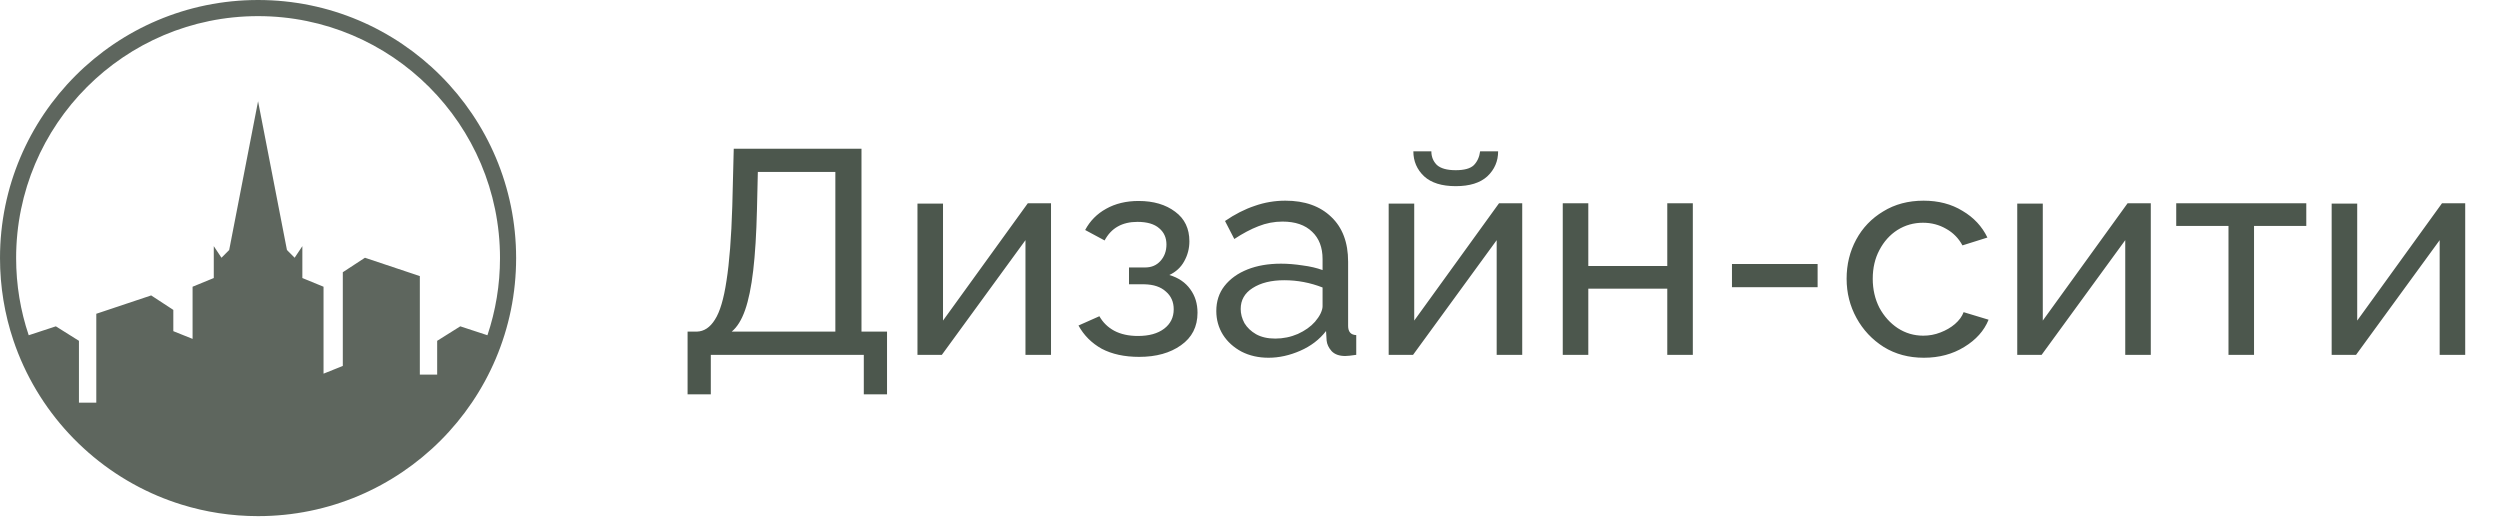
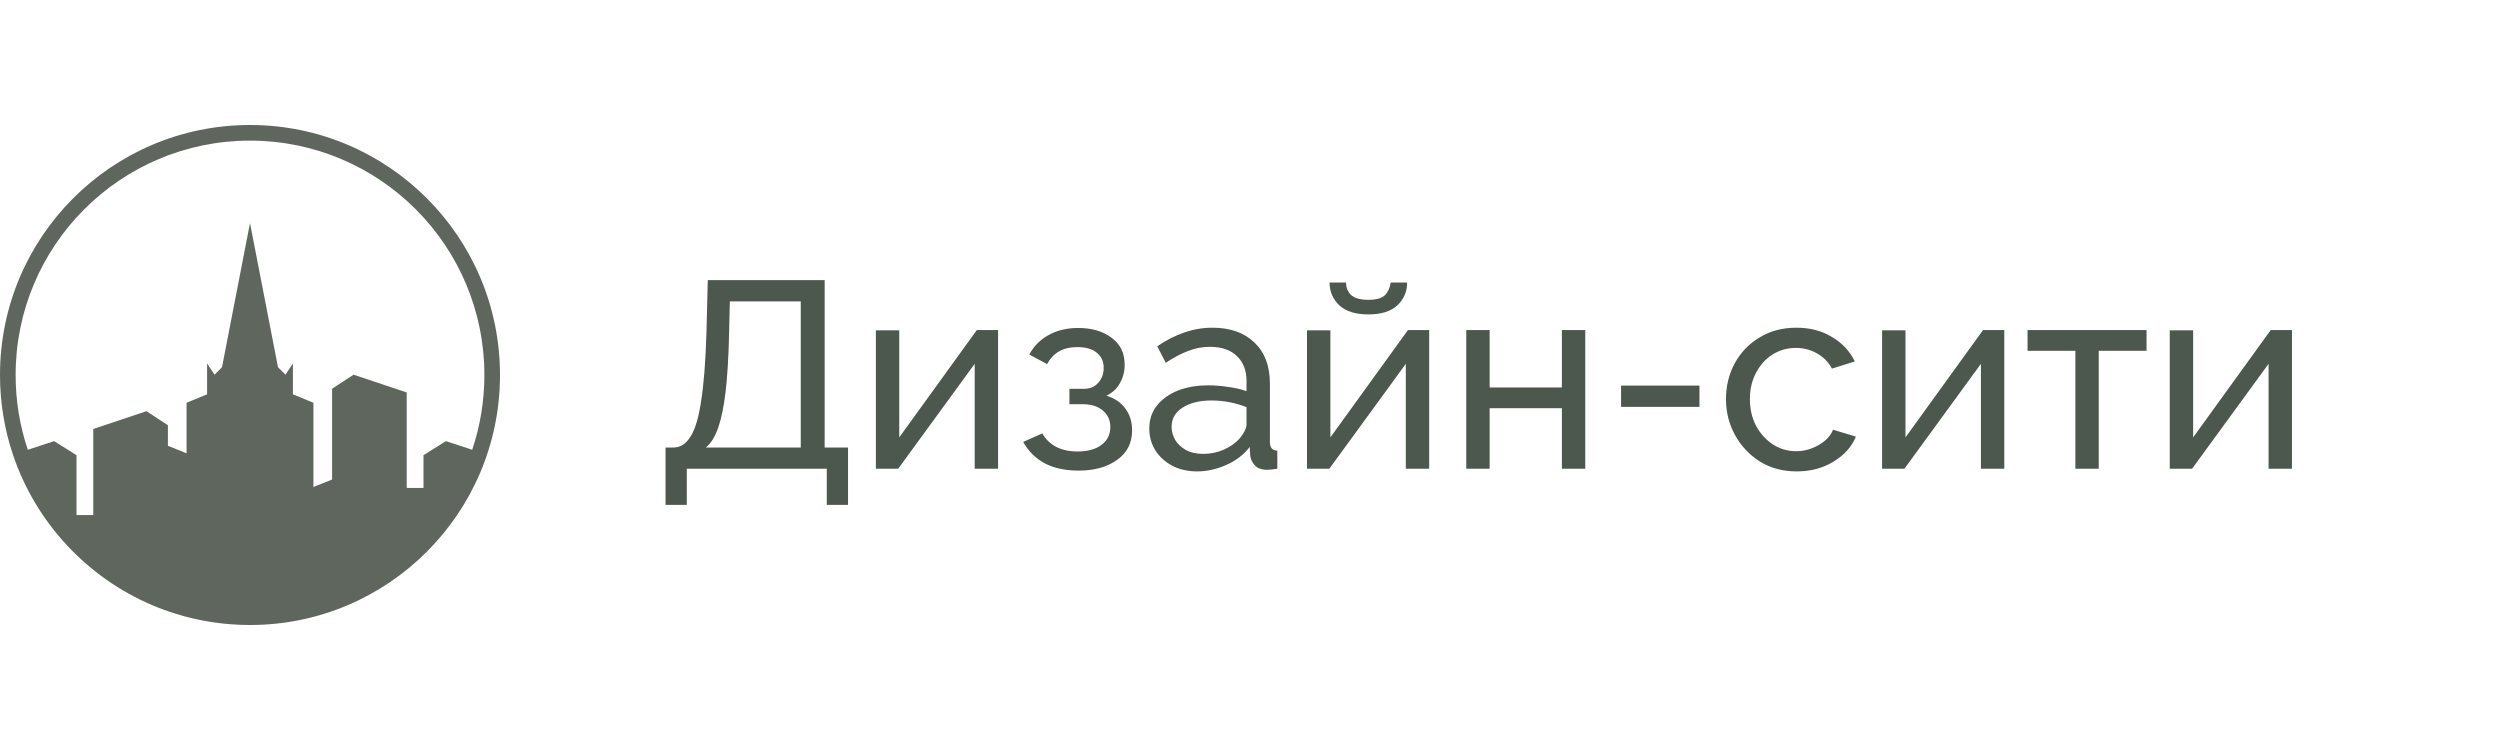
- <svg xmlns="http://www.w3.org/2000/svg" width="155" height="32" viewBox="0 0 155 32" fill="none">
+ <svg xmlns="http://www.w3.org/2000/svg" width="160" height="48" viewBox="0 0 160 48" fill="none">
  <g opacity="0.85">
-     <path d="M42.63 24.448V20.56H43.206C43.65 20.548 44.022 20.302 44.322 19.822C44.634 19.342 44.874 18.538 45.042 17.41C45.222 16.27 45.342 14.728 45.402 12.784L45.492 9.22H53.412V20.56H54.996V24.448H53.556V22H44.07V24.448H42.63ZM45.366 20.56H51.792V10.66H46.986L46.932 12.982C46.896 14.494 46.818 15.76 46.698 16.78C46.578 17.8 46.41 18.616 46.194 19.228C45.978 19.84 45.702 20.284 45.366 20.56ZM56.883 22V12.622H58.467V19.876L63.723 12.604H65.163V22H63.579V14.89L58.395 22H56.883ZM70.628 22.126C69.716 22.126 68.942 21.958 68.306 21.622C67.682 21.274 67.202 20.794 66.866 20.182L68.162 19.606C68.378 19.99 68.684 20.29 69.08 20.506C69.488 20.722 69.98 20.83 70.556 20.83C71.24 20.83 71.78 20.68 72.176 20.38C72.572 20.08 72.77 19.678 72.77 19.174C72.77 18.718 72.608 18.352 72.284 18.076C71.972 17.788 71.528 17.638 70.952 17.626H69.998V16.582H71.006C71.39 16.582 71.702 16.45 71.942 16.186C72.194 15.91 72.32 15.568 72.32 15.16C72.32 14.74 72.17 14.404 71.87 14.152C71.57 13.888 71.12 13.756 70.52 13.756C69.572 13.756 68.894 14.14 68.486 14.908L67.28 14.26C67.58 13.696 68.012 13.258 68.576 12.946C69.152 12.622 69.824 12.46 70.592 12.46C71.516 12.46 72.272 12.682 72.86 13.126C73.448 13.558 73.742 14.17 73.742 14.962C73.742 15.406 73.634 15.82 73.418 16.204C73.214 16.576 72.908 16.858 72.5 17.05C73.064 17.218 73.496 17.512 73.796 17.932C74.096 18.34 74.246 18.826 74.246 19.39C74.246 20.254 73.904 20.926 73.22 21.406C72.548 21.886 71.684 22.126 70.628 22.126ZM75.411 19.282C75.411 18.682 75.579 18.166 75.915 17.734C76.263 17.29 76.737 16.948 77.337 16.708C77.937 16.468 78.633 16.348 79.425 16.348C79.845 16.348 80.289 16.384 80.757 16.456C81.225 16.516 81.639 16.612 81.999 16.744V16.06C81.999 15.34 81.783 14.776 81.351 14.368C80.919 13.948 80.307 13.738 79.515 13.738C78.999 13.738 78.501 13.834 78.021 14.026C77.553 14.206 77.055 14.47 76.527 14.818L75.951 13.702C76.563 13.282 77.175 12.97 77.787 12.766C78.399 12.55 79.035 12.442 79.695 12.442C80.895 12.442 81.843 12.778 82.539 13.45C83.235 14.11 83.583 15.034 83.583 16.222V20.2C83.583 20.572 83.751 20.764 84.087 20.776V22C83.931 22.024 83.793 22.042 83.673 22.054C83.565 22.066 83.475 22.072 83.403 22.072C83.031 22.072 82.749 21.97 82.557 21.766C82.377 21.562 82.275 21.346 82.251 21.118L82.215 20.524C81.807 21.052 81.273 21.46 80.613 21.748C79.953 22.036 79.299 22.18 78.651 22.18C78.027 22.18 77.469 22.054 76.977 21.802C76.485 21.538 76.101 21.19 75.825 20.758C75.549 20.314 75.411 19.822 75.411 19.282ZM81.531 19.948C81.675 19.78 81.789 19.612 81.873 19.444C81.957 19.264 81.999 19.114 81.999 18.994V17.824C81.231 17.524 80.439 17.374 79.623 17.374C78.819 17.374 78.165 17.536 77.661 17.86C77.169 18.172 76.923 18.604 76.923 19.156C76.923 19.456 77.001 19.75 77.157 20.038C77.325 20.314 77.565 20.542 77.877 20.722C78.201 20.902 78.597 20.992 79.065 20.992C79.557 20.992 80.025 20.896 80.469 20.704C80.913 20.5 81.267 20.248 81.531 19.948ZM86.098 22V12.622H87.682V19.876L92.938 12.604H94.378V22H92.794V14.89L87.61 22H86.098ZM90.256 11.542C89.392 11.542 88.738 11.338 88.294 10.93C87.85 10.51 87.628 9.994 87.628 9.382H88.744C88.744 9.718 88.858 10 89.086 10.228C89.326 10.444 89.716 10.552 90.256 10.552C90.784 10.552 91.156 10.45 91.372 10.246C91.588 10.03 91.72 9.742 91.768 9.382H92.884C92.884 9.994 92.662 10.51 92.218 10.93C91.774 11.338 91.12 11.542 90.256 11.542ZM96.891 22V12.604H98.475V16.492H103.371V12.604H104.955V22H103.371V17.896H98.475V22H96.891ZM107.382 17.806V16.366H112.692V17.806H107.382ZM119.278 22.18C118.342 22.18 117.514 21.958 116.794 21.514C116.074 21.058 115.51 20.458 115.102 19.714C114.694 18.97 114.49 18.16 114.49 17.284C114.49 16.396 114.688 15.586 115.084 14.854C115.48 14.122 116.038 13.54 116.758 13.108C117.478 12.664 118.312 12.442 119.26 12.442C120.184 12.442 120.988 12.652 121.672 13.072C122.368 13.48 122.884 14.032 123.22 14.728L121.672 15.214C121.432 14.77 121.096 14.428 120.664 14.188C120.232 13.936 119.752 13.81 119.224 13.81C118.648 13.81 118.12 13.96 117.64 14.26C117.172 14.56 116.8 14.974 116.524 15.502C116.248 16.018 116.11 16.612 116.11 17.284C116.11 17.944 116.248 18.544 116.524 19.084C116.812 19.612 117.19 20.032 117.658 20.344C118.138 20.656 118.666 20.812 119.242 20.812C119.614 20.812 119.968 20.746 120.304 20.614C120.652 20.482 120.952 20.308 121.204 20.092C121.468 19.864 121.648 19.618 121.744 19.354L123.292 19.822C123.016 20.506 122.512 21.07 121.78 21.514C121.06 21.958 120.226 22.18 119.278 22.18ZM125.069 22V12.622H126.653V19.876L131.909 12.604H133.349V22H131.765V14.89L126.581 22H125.069ZM138.166 22V14.008H134.926V12.604H142.99V14.008H139.75V22H138.166ZM144.563 22V12.622H146.147V19.876L151.403 12.604H152.843V22H151.259V14.89L146.075 22H144.563Z" fill="#2D392E" />
+     <path d="M42.595 32.312V28.64H43.139C43.558 28.629 43.91 28.396 44.193 27.943C44.488 27.49 44.714 26.73 44.873 25.665C45.043 24.588 45.156 23.132 45.213 21.296L45.298 17.93H52.778V28.64H54.274V32.312H52.914V30H43.955V32.312H42.595ZM45.179 28.64H51.248V19.29H46.709L46.658 21.483C46.624 22.911 46.55 24.107 46.437 25.07C46.324 26.033 46.165 26.804 45.961 27.382C45.757 27.96 45.496 28.379 45.179 28.64ZM56.056 30V21.143H57.552V27.994L62.516 21.126H63.876V30H62.38V23.285L57.484 30H56.056ZM69.038 30.119C68.176 30.119 67.445 29.96 66.845 29.643C66.255 29.314 65.802 28.861 65.485 28.283L66.709 27.739C66.913 28.102 67.202 28.385 67.576 28.589C67.961 28.793 68.426 28.895 68.97 28.895C69.616 28.895 70.126 28.753 70.5 28.47C70.874 28.187 71.061 27.807 71.061 27.331C71.061 26.9 70.908 26.555 70.602 26.294C70.307 26.022 69.888 25.88 69.344 25.869H68.443V24.883H69.395C69.757 24.883 70.052 24.758 70.279 24.509C70.517 24.248 70.636 23.925 70.636 23.54C70.636 23.143 70.494 22.826 70.211 22.588C69.927 22.339 69.502 22.214 68.936 22.214C68.04 22.214 67.4 22.577 67.015 23.302L65.876 22.69C66.159 22.157 66.567 21.744 67.1 21.449C67.644 21.143 68.278 20.99 69.004 20.99C69.876 20.99 70.59 21.2 71.146 21.619C71.701 22.027 71.979 22.605 71.979 23.353C71.979 23.772 71.877 24.163 71.673 24.526C71.48 24.877 71.191 25.144 70.806 25.325C71.338 25.484 71.746 25.761 72.03 26.158C72.313 26.543 72.455 27.002 72.455 27.535C72.455 28.351 72.132 28.986 71.486 29.439C70.851 29.892 70.035 30.119 69.038 30.119ZM73.555 27.433C73.555 26.866 73.714 26.379 74.031 25.971C74.36 25.552 74.807 25.229 75.374 25.002C75.941 24.775 76.598 24.662 77.346 24.662C77.743 24.662 78.162 24.696 78.604 24.764C79.046 24.821 79.437 24.911 79.777 25.036V24.39C79.777 23.71 79.573 23.177 79.165 22.792C78.757 22.395 78.179 22.197 77.431 22.197C76.944 22.197 76.473 22.288 76.02 22.469C75.578 22.639 75.108 22.888 74.609 23.217L74.065 22.163C74.643 21.766 75.221 21.472 75.799 21.279C76.377 21.075 76.978 20.973 77.601 20.973C78.734 20.973 79.63 21.29 80.287 21.925C80.944 22.548 81.273 23.421 81.273 24.543V28.3C81.273 28.651 81.432 28.833 81.749 28.844V30C81.602 30.023 81.471 30.04 81.358 30.051C81.256 30.062 81.171 30.068 81.103 30.068C80.752 30.068 80.485 29.972 80.304 29.779C80.134 29.586 80.038 29.382 80.015 29.167L79.981 28.606C79.596 29.105 79.091 29.49 78.468 29.762C77.845 30.034 77.227 30.17 76.615 30.17C76.026 30.17 75.499 30.051 75.034 29.813C74.569 29.564 74.207 29.235 73.946 28.827C73.685 28.408 73.555 27.943 73.555 27.433ZM79.335 28.062C79.471 27.903 79.579 27.745 79.658 27.586C79.737 27.416 79.777 27.274 79.777 27.161V26.056C79.052 25.773 78.304 25.631 77.533 25.631C76.774 25.631 76.156 25.784 75.68 26.09C75.215 26.385 74.983 26.793 74.983 27.314C74.983 27.597 75.057 27.875 75.204 28.147C75.363 28.408 75.589 28.623 75.884 28.793C76.19 28.963 76.564 29.048 77.006 29.048C77.471 29.048 77.913 28.957 78.332 28.776C78.751 28.583 79.086 28.345 79.335 28.062ZM83.648 30V21.143H85.144V27.994L90.108 21.126H91.468V30H89.972V23.285L85.076 30H83.648ZM87.575 20.123C86.759 20.123 86.141 19.93 85.722 19.545C85.303 19.148 85.093 18.661 85.093 18.083H86.147C86.147 18.4 86.255 18.667 86.47 18.882C86.697 19.086 87.065 19.188 87.575 19.188C88.074 19.188 88.425 19.092 88.629 18.899C88.833 18.695 88.958 18.423 89.003 18.083H90.057C90.057 18.661 89.847 19.148 89.428 19.545C89.009 19.93 88.391 20.123 87.575 20.123ZM93.841 30V21.126H95.337V24.798H99.961V21.126H101.457V30H99.961V26.124H95.337V30H93.841ZM103.75 26.039V24.679H108.765V26.039H103.75ZM114.985 30.17C114.101 30.17 113.319 29.96 112.639 29.541C111.959 29.11 111.426 28.544 111.041 27.841C110.655 27.138 110.463 26.373 110.463 25.546C110.463 24.707 110.65 23.942 111.024 23.251C111.398 22.56 111.925 22.01 112.605 21.602C113.285 21.183 114.072 20.973 114.968 20.973C115.84 20.973 116.6 21.171 117.246 21.568C117.903 21.953 118.39 22.475 118.708 23.132L117.246 23.591C117.019 23.172 116.702 22.849 116.294 22.622C115.886 22.384 115.432 22.265 114.934 22.265C114.39 22.265 113.891 22.407 113.438 22.69C112.996 22.973 112.644 23.364 112.384 23.863C112.123 24.35 111.993 24.911 111.993 25.546C111.993 26.169 112.123 26.736 112.384 27.246C112.656 27.745 113.013 28.141 113.455 28.436C113.908 28.731 114.407 28.878 114.951 28.878C115.302 28.878 115.636 28.816 115.954 28.691C116.282 28.566 116.566 28.402 116.804 28.198C117.053 27.983 117.223 27.75 117.314 27.501L118.776 27.943C118.515 28.589 118.039 29.122 117.348 29.541C116.668 29.96 115.88 30.17 114.985 30.17ZM120.454 30V21.143H121.95V27.994L126.914 21.126H128.274V30H126.778V23.285L121.882 30H120.454ZM132.823 30V22.452H129.763V21.126H137.379V22.452H134.319V30H132.823ZM138.865 30V21.143H140.361V27.994L145.325 21.126H146.685V30H145.189V23.285L140.293 30H138.865Z" fill="#2D392E" />
    <g opacity="0.9">
-       <path fill-rule="evenodd" clip-rule="evenodd" d="M1.78 20.785L3.463 20.232L4.895 21.131V24.964H5.97V19.454L9.373 18.316L10.746 19.214V20.532L11.94 21.011V17.777L13.254 17.238V15.261L13.731 15.98L14.209 15.501L16 6.277L17.791 15.501L18.268 15.98L18.746 15.261V17.238L20.06 17.777V23.167L21.254 22.688V16.878L22.627 15.98L26.03 17.118V23.227H27.104V21.131L28.537 20.232L30.221 20.785C30.726 19.283 31 17.673 31 16C31 7.716 24.284 1 16 1C7.716 1 1 7.716 1 16C1 17.673 1.274 19.282 1.78 20.785ZM0.829 21.098C0.291 19.497 0 17.782 0 16C0 7.163 7.163 0 16 0C24.837 0 32 7.163 32 16C32 24.837 24.837 32 16 32C14.346 32 12.751 31.749 11.251 31.283C10.747 31.127 10.254 30.946 9.772 30.743C5.574 28.967 2.291 25.45 0.829 21.098L0.829 21.098Z" fill="#2D392E" />
+       <path fill-rule="evenodd" clip-rule="evenodd" d="M1.78 28.785L3.463 28.232L4.895 29.131V32.964H5.97V27.454L9.373 26.316L10.746 27.214V28.532L11.94 29.011V25.777L13.254 25.238V23.261L13.731 23.98L14.209 23.501L16 14.277L17.791 23.501L18.268 23.98L18.746 23.261V25.238L20.06 25.777V31.167L21.254 30.688V24.878L22.627 23.98L26.03 25.118V31.227H27.104V29.131L28.537 28.232L30.221 28.785C30.726 27.283 31 25.673 31 24C31 15.716 24.284 9 16 9C7.716 9 1 15.716 1 24C1 25.673 1.274 27.282 1.78 28.785ZM0.829 29.098C0.291 27.497 0 25.782 0 24C0 15.163 7.163 8 16 8C24.837 8 32 15.163 32 24C32 32.837 24.837 40 16 40C14.346 40 12.751 39.749 11.251 39.283C10.747 39.127 10.254 38.946 9.772 38.743C5.574 36.967 2.291 33.45 0.829 29.098L0.829 29.098Z" fill="#2D392E" />
    </g>
  </g>
</svg>
